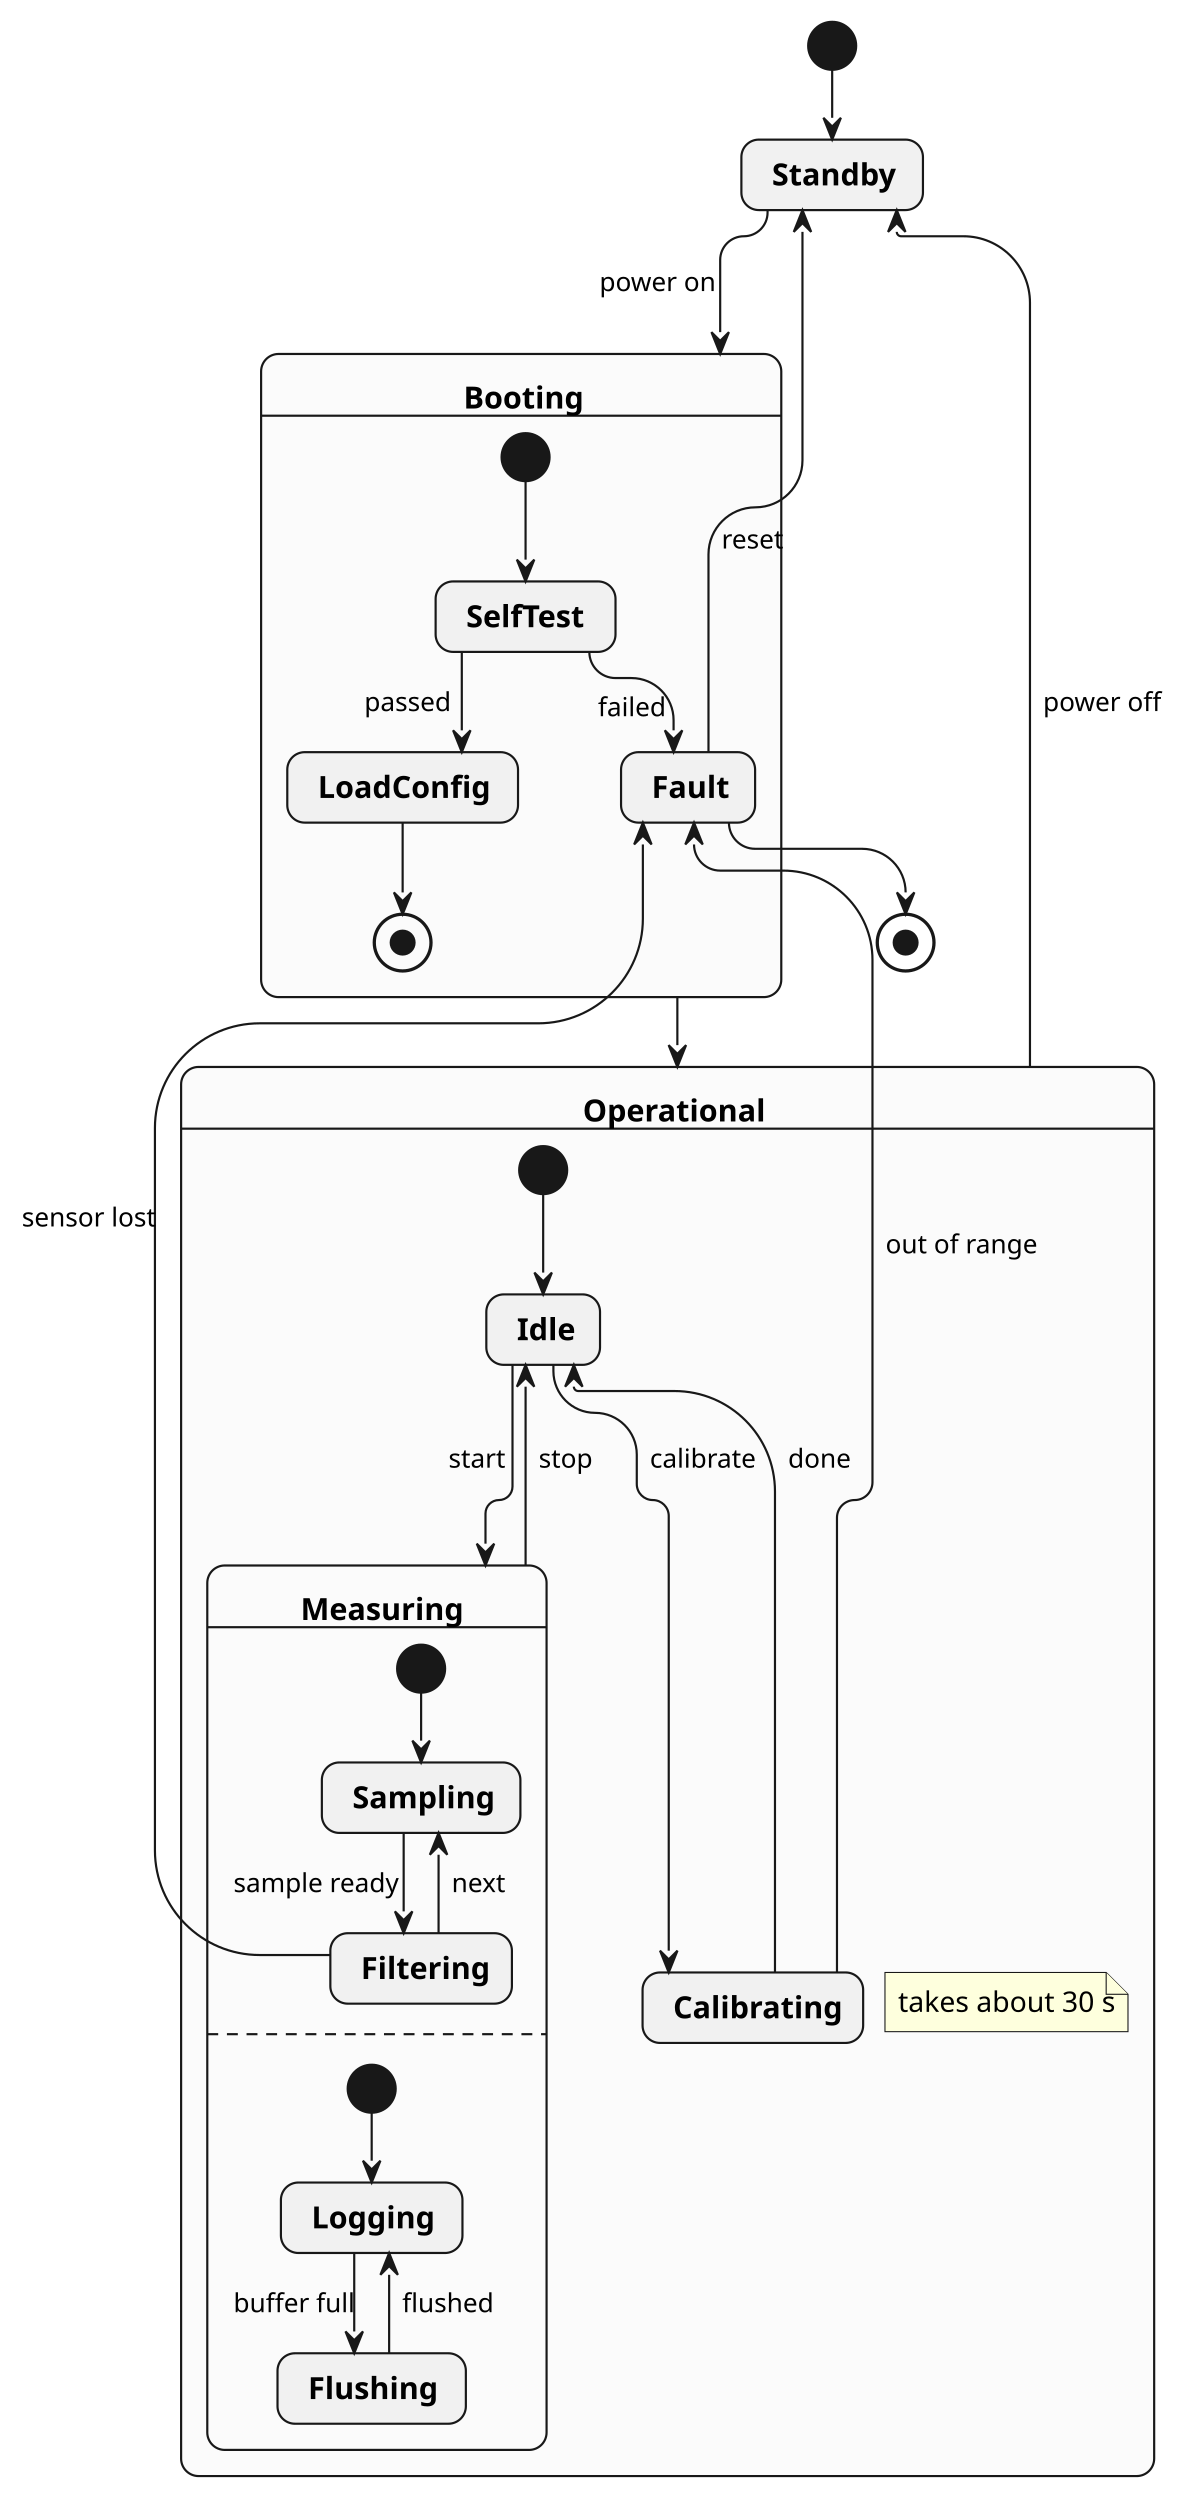
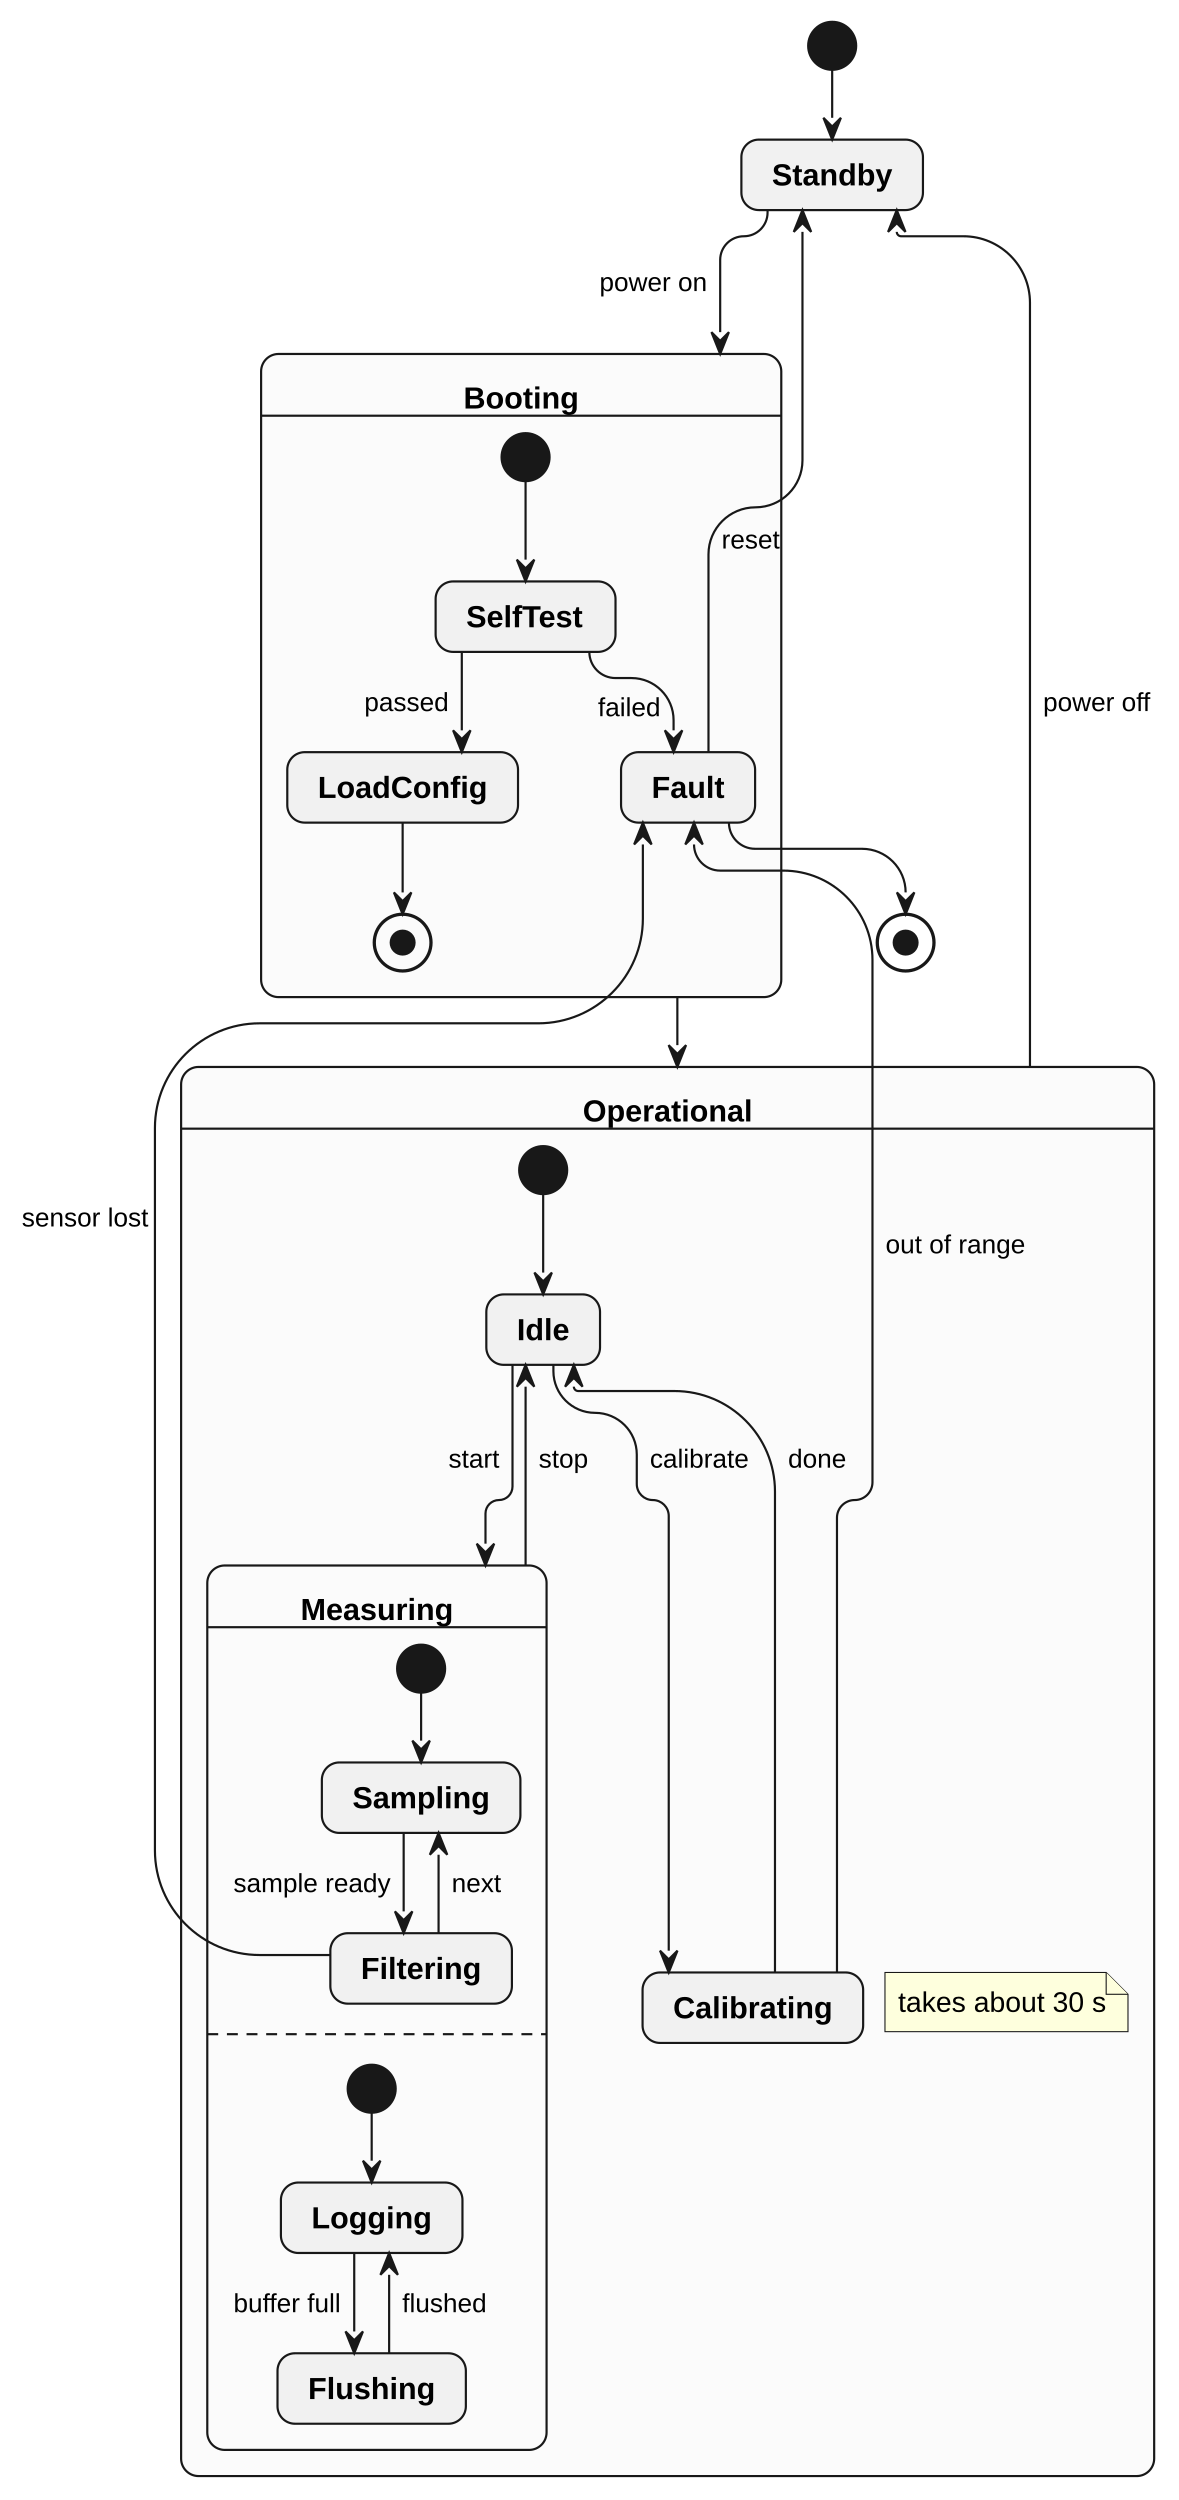
<svg xmlns="http://www.w3.org/2000/svg" width="540" height="1146" viewBox="0 0 540 1146">
  <g transform="translate(83.02,10)">
    <g>
      <ellipse cx="298.45" cy="11" rx="11" ry="11" fill="#181818" stroke="#181818" stroke-width="1" />
      <rect x="256.83" y="54" width="83.23" height="32.3" rx="8" ry="8" fill="#F1F1F1" stroke="#181818" stroke-width="1" />
      <rect x="36.67" y="152.26" width="238.45" height="294.82" rx="8" ry="8" fill="#FBFBFB" stroke="#181818" stroke-width="1" />
      <line x1="36.67" y1="180.56" x2="275.12" y2="180.56" fill="none" stroke="#181818" stroke-width="1" />
      <ellipse cx="157.9" cy="199.56" rx="11" ry="11" fill="#181818" stroke="#181818" stroke-width="1" />
      <rect x="116.67" y="256.53" width="82.46" height="32.3" rx="8" ry="8" fill="#F1F1F1" stroke="#181818" stroke-width="1" />
      <rect x="48.67" y="334.79" width="105.77" height="32.3" rx="8" ry="8" fill="#F1F1F1" stroke="#181818" stroke-width="1" />
      <rect x="201.67" y="334.79" width="61.45" height="32.3" rx="8" ry="8" fill="#F1F1F1" stroke="#181818" stroke-width="1" />
      <ellipse cx="101.55" cy="422.09" rx="13" ry="13" fill="none" stroke="#181818" stroke-width="1.5" />
      <ellipse cx="101.55" cy="422.09" rx="5.46" ry="5.46" fill="#181818" stroke="#181818" stroke-width="1" />
      <rect x="0" y="479.09" width="446.05" height="645.94" rx="8" ry="8" fill="#FBFBFB" stroke="#181818" stroke-width="1" />
      <line x1="0" y1="507.38" x2="446.05" y2="507.38" fill="none" stroke="#181818" stroke-width="1" />
      <ellipse cx="165.97" cy="526.38" rx="11" ry="11" fill="#181818" stroke="#181818" stroke-width="1" />
      <rect x="139.91" y="583.35" width="52.12" height="32.3" rx="8" ry="8" fill="#F1F1F1" stroke="#181818" stroke-width="1" />
      <rect x="12" y="707.62" width="155.53" height="405.42" rx="8" ry="8" fill="#FBFBFB" stroke="#181818" stroke-width="1" />
      <line x1="12" y1="735.91" x2="167.53" y2="735.91" fill="none" stroke="#181818" stroke-width="1" />
      <line x1="12" y1="922.47" x2="167.53" y2="922.47" fill="none" stroke="#181818" stroke-width="1" stroke-dasharray="5,4" />
      <ellipse cx="110.02" cy="754.91" rx="11" ry="11" fill="#181818" stroke="#181818" stroke-width="1" />
      <rect x="64.52" y="797.91" width="91.01" height="32.3" rx="8" ry="8" fill="#F1F1F1" stroke="#181818" stroke-width="1" />
      <rect x="68.41" y="876.18" width="83.23" height="32.3" rx="8" ry="8" fill="#F1F1F1" stroke="#181818" stroke-width="1" />
      <ellipse cx="87.36" cy="947.47" rx="11" ry="11" fill="#181818" stroke="#181818" stroke-width="1" />
      <rect x="45.75" y="990.47" width="83.22" height="32.3" rx="8" ry="8" fill="#F1F1F1" stroke="#181818" stroke-width="1" />
      <rect x="44.19" y="1068.74" width="86.34" height="32.3" rx="8" ry="8" fill="#F1F1F1" stroke="#181818" stroke-width="1" />
      <rect x="211.53" y="894.18" width="101.12" height="32.3" rx="8" ry="8" fill="#F1F1F1" stroke="#181818" stroke-width="1" />
      <ellipse cx="332.12" cy="422.09" rx="13" ry="13" fill="none" stroke="#181818" stroke-width="1.5" />
      <ellipse cx="332.12" cy="422.09" rx="5.46" ry="5.46" fill="#181818" stroke="#181818" stroke-width="1" />
    </g>
    <g id="lines">
      <polyline points="298.45,22 298.45,44" fill="none" stroke="#181818" stroke-width="1" />
      <path d="M268.83,86.3 L268.83,87.44 C268.83,93.43 263.97,98.3 257.97,98.3 L257.97,98.3 C251.97,98.3 247.11,103.16 247.11,109.16 L247.11,142.26" fill="none" stroke="#181818" stroke-width="1" />
      <polyline points="227.48,447.09 227.48,469.09" fill="none" stroke="#181818" stroke-width="1" />
      <path d="M389.12,479.09 L389.12,128.82 C389.12,111.96 375.45,98.3 358.59,98.3 L330.06,98.3 C328.96,98.3 328.06,97.4 328.06,96.3 L328.06,96.3" fill="none" stroke="#181818" stroke-width="1" />
      <path d="M68.41,886.18 L36,886.18 C9.49,886.18 -12,864.69 -12,838.18 L-12,507.09 C-12,480.58 9.49,459.09 36,459.09 L163.67,459.09 C190.18,459.09 211.67,437.6 211.67,411.09 L211.67,377.09" fill="none" stroke="#181818" stroke-width="1" />
      <path d="M300.65,894.18 L300.65,685.75 C300.65,681.26 304.29,677.62 308.79,677.62 L308.79,677.62 C313.28,677.62 316.92,673.97 316.92,669.48 L316.92,429.99 C316.92,407.4 298.61,389.09 276.02,389.09 L247.12,389.09 C240.49,389.09 235.12,383.72 235.12,377.09 L235.12,377.09" fill="none" stroke="#181818" stroke-width="1" />
      <path d="M241.75,334.79 L241.75,244.1 C241.75,232.2 251.39,222.56 263.29,222.56 L263.29,222.56 C275.19,222.56 284.83,212.92 284.83,201.02 L284.83,96.3" fill="none" stroke="#181818" stroke-width="1" />
      <path d="M251.12,367.09 L251.12,367.09 C251.12,373.72 256.49,379.09 263.12,379.09 L312.12,379.09 C323.16,379.09 332.12,388.04 332.12,399.09 L332.12,399.09" fill="none" stroke="#181818" stroke-width="1" />
      <polyline points="157.9,210.56 157.9,246.53" fill="none" stroke="#181818" stroke-width="1" />
      <polyline points="128.67,288.82 128.67,324.79" fill="none" stroke="#181818" stroke-width="1" />
      <path d="M187.13,288.82 L187.13,288.82 C187.13,295.45 192.5,300.82 199.13,300.82 L206.44,300.82 C217.1,300.82 225.75,309.47 225.75,320.14 L225.75,324.79" fill="none" stroke="#181818" stroke-width="1" />
      <polyline points="101.55,367.09 101.55,399.09" fill="none" stroke="#181818" stroke-width="1" />
      <polyline points="165.97,537.38 165.97,573.35" fill="none" stroke="#181818" stroke-width="1" />
      <path d="M151.91,615.65 L151.91,671.43 C151.91,674.84 149.14,677.62 145.72,677.62 L145.72,677.62 C142.3,677.62 139.53,680.39 139.53,683.81 L139.53,697.62" fill="none" stroke="#181818" stroke-width="1" />
      <polyline points="157.91,707.62 157.91,625.65" fill="none" stroke="#181818" stroke-width="1" />
      <path d="M170.66,615.65 L170.66,618.54 C170.66,629.09 179.22,637.65 189.77,637.65 L189.77,637.65 C200.33,637.65 208.88,646.2 208.88,656.76 L208.88,670.29 C208.88,674.34 212.16,677.62 216.21,677.62 L216.21,677.62 C220.25,677.62 223.53,680.89 223.53,684.94 L223.53,884.18" fill="none" stroke="#181818" stroke-width="1" />
      <path d="M272.23,894.18 L272.23,673.75 C272.23,648.29 251.59,627.65 226.13,627.65 L182.03,627.65 C180.93,627.65 180.03,626.75 180.03,625.65 L180.03,625.65" fill="none" stroke="#181818" stroke-width="1" />
      <polyline points="110.02,765.91 110.02,787.91" fill="none" stroke="#181818" stroke-width="1" />
      <polyline points="102.02,830.21 102.02,866.18" fill="none" stroke="#181818" stroke-width="1" />
      <polyline points="118.02,876.18 118.02,840.21" fill="none" stroke="#181818" stroke-width="1" />
      <polyline points="87.36,958.47 87.36,980.47" fill="none" stroke="#181818" stroke-width="1" />
      <polyline points="79.36,1022.77 79.36,1058.74" fill="none" stroke="#181818" stroke-width="1" />
      <polyline points="95.36,1068.74 95.36,1032.77" fill="none" stroke="#181818" stroke-width="1" />
      <polygon points="294.45,44 298.45,54 302.45,44 298.45,48" fill="#181818" stroke="#181818" stroke-width="1" />
      <polygon points="243.11,142.26 247.11,152.26 251.11,142.26 247.11,146.26" fill="#181818" stroke="#181818" stroke-width="1" />
      <polygon points="223.48,469.09 227.48,479.09 231.48,469.09 227.48,473.09" fill="#181818" stroke="#181818" stroke-width="1" />
      <polygon points="332.06,96.3 328.06,86.3 324.06,96.3 328.06,92.3" fill="#181818" stroke="#181818" stroke-width="1" />
      <polygon points="215.67,377.09 211.67,367.09 207.67,377.09 211.67,373.09" fill="#181818" stroke="#181818" stroke-width="1" />
      <polygon points="239.12,377.09 235.12,367.09 231.12,377.09 235.12,373.09" fill="#181818" stroke="#181818" stroke-width="1" />
      <polygon points="288.83,96.3 284.83,86.3 280.83,96.3 284.83,92.3" fill="#181818" stroke="#181818" stroke-width="1" />
      <polygon points="328.12,399.09 332.12,409.09 336.12,399.09 332.12,403.09" fill="#181818" stroke="#181818" stroke-width="1" />
      <polygon points="153.9,246.53 157.9,256.53 161.9,246.53 157.9,250.53" fill="#181818" stroke="#181818" stroke-width="1" />
      <polygon points="124.67,324.79 128.67,334.79 132.67,324.79 128.67,328.79" fill="#181818" stroke="#181818" stroke-width="1" />
      <polygon points="221.75,324.79 225.75,334.79 229.75,324.79 225.75,328.79" fill="#181818" stroke="#181818" stroke-width="1" />
      <polygon points="97.55,399.09 101.55,409.09 105.55,399.09 101.55,403.09" fill="#181818" stroke="#181818" stroke-width="1" />
      <polygon points="161.97,573.35 165.97,583.35 169.97,573.35 165.97,577.35" fill="#181818" stroke="#181818" stroke-width="1" />
      <polygon points="135.53,697.62 139.53,707.62 143.53,697.62 139.53,701.62" fill="#181818" stroke="#181818" stroke-width="1" />
      <polygon points="161.91,625.65 157.91,615.65 153.91,625.65 157.91,621.65" fill="#181818" stroke="#181818" stroke-width="1" />
      <polygon points="219.53,884.18 223.53,894.18 227.53,884.18 223.53,888.18" fill="#181818" stroke="#181818" stroke-width="1" />
      <polygon points="184.03,625.65 180.03,615.65 176.03,625.65 180.03,621.65" fill="#181818" stroke="#181818" stroke-width="1" />
      <polygon points="106.02,787.91 110.02,797.91 114.02,787.91 110.02,791.91" fill="#181818" stroke="#181818" stroke-width="1" />
      <polygon points="98.02,866.18 102.02,876.18 106.02,866.18 102.02,870.18" fill="#181818" stroke="#181818" stroke-width="1" />
      <polygon points="122.02,840.21 118.02,830.21 114.02,840.21 118.02,836.21" fill="#181818" stroke="#181818" stroke-width="1" />
      <polygon points="83.36,980.47 87.36,990.47 91.36,980.47 87.36,984.47" fill="#181818" stroke="#181818" stroke-width="1" />
      <polygon points="75.36,1058.74 79.36,1068.74 83.36,1058.74 79.36,1062.74" fill="#181818" stroke="#181818" stroke-width="1" />
      <polygon points="99.36,1032.77 95.36,1022.77 91.36,1032.77 95.36,1028.77" fill="#181818" stroke="#181818" stroke-width="1" />
    </g>
    <g>
      <path d="M322.65,894.18 L322.65,921.31 L434.05,921.31 L434.05,904.18 L424.05,894.18 Z" fill="#FEFFDD" stroke="#181818" stroke-width="0.5" />
      <path d="M424.05,894.18 L424.05,904.18 L434.05,904.18" fill="#FEFFDD" stroke="#181818" stroke-width="0.5" />
-       <text font-family="sans-serif" xml:space="preserve">
+       <text font-family="Arial, Liberation Sans, Arimo, Helvetica, sans-serif" xml:space="preserve">
        <tspan x="270.83" y="74.99" font-size="14" fill="#000000" font-weight="bold" textLength="55.23" lengthAdjust="spacing">Standby</tspan>
      </text>
-       <text font-family="sans-serif" xml:space="preserve">
+       <text font-family="Arial, Liberation Sans, Arimo, Helvetica, sans-serif" xml:space="preserve">
        <tspan x="129.45" y="177.26" font-size="14" fill="#000000" font-weight="bold" textLength="52.88" lengthAdjust="spacing">Booting</tspan>
      </text>
-       <text font-family="sans-serif" xml:space="preserve">
+       <text font-family="Arial, Liberation Sans, Arimo, Helvetica, sans-serif" xml:space="preserve">
        <tspan x="130.67" y="277.52" font-size="14" fill="#000000" font-weight="bold" textLength="54.46" lengthAdjust="spacing">SelfTest</tspan>
      </text>
-       <text font-family="sans-serif" xml:space="preserve">
+       <text font-family="Arial, Liberation Sans, Arimo, Helvetica, sans-serif" xml:space="preserve">
        <tspan x="62.67" y="355.78" font-size="14" fill="#000000" font-weight="bold" textLength="77.77" lengthAdjust="spacing">LoadConfig</tspan>
      </text>
-       <text font-family="sans-serif" xml:space="preserve">
+       <text font-family="Arial, Liberation Sans, Arimo, Helvetica, sans-serif" xml:space="preserve">
        <tspan x="215.67" y="355.78" font-size="14" fill="#000000" font-weight="bold" textLength="33.45" lengthAdjust="spacing">Fault</tspan>
      </text>
-       <text font-family="sans-serif" xml:space="preserve">
+       <text font-family="Arial, Liberation Sans, Arimo, Helvetica, sans-serif" xml:space="preserve">
        <tspan x="83.98" y="315.96" font-size="12" fill="#000000" textLength="38.69" lengthAdjust="spacing">passed</tspan>
      </text>
-       <text font-family="sans-serif" xml:space="preserve">
+       <text font-family="Arial, Liberation Sans, Arimo, Helvetica, sans-serif" xml:space="preserve">
        <tspan x="191.07" y="318.31" font-size="12" fill="#000000" textLength="28.68" lengthAdjust="spacing">failed</tspan>
      </text>
-       <text font-family="sans-serif" xml:space="preserve">
+       <text font-family="Arial, Liberation Sans, Arimo, Helvetica, sans-serif" xml:space="preserve">
        <tspan x="184.12" y="504.08" font-size="14" fill="#000000" font-weight="bold" textLength="77.8" lengthAdjust="spacing">Operational</tspan>
      </text>
-       <text font-family="sans-serif" xml:space="preserve">
+       <text font-family="Arial, Liberation Sans, Arimo, Helvetica, sans-serif" xml:space="preserve">
        <tspan x="153.91" y="604.34" font-size="14" fill="#000000" font-weight="bold" textLength="24.12" lengthAdjust="spacing">Idle</tspan>
      </text>
-       <text font-family="sans-serif" xml:space="preserve">
+       <text font-family="Arial, Liberation Sans, Arimo, Helvetica, sans-serif" xml:space="preserve">
        <tspan x="54.76" y="732.61" font-size="14" fill="#000000" font-weight="bold" textLength="70.01" lengthAdjust="spacing">Measuring</tspan>
      </text>
-       <text font-family="sans-serif" xml:space="preserve">
+       <text font-family="Arial, Liberation Sans, Arimo, Helvetica, sans-serif" xml:space="preserve">
        <tspan x="78.52" y="818.9" font-size="14" fill="#000000" font-weight="bold" textLength="63.01" lengthAdjust="spacing">Sampling</tspan>
      </text>
-       <text font-family="sans-serif" xml:space="preserve">
+       <text font-family="Arial, Liberation Sans, Arimo, Helvetica, sans-serif" xml:space="preserve">
        <tspan x="82.41" y="897.17" font-size="14" fill="#000000" font-weight="bold" textLength="55.23" lengthAdjust="spacing">Filtering</tspan>
      </text>
-       <text font-family="sans-serif" xml:space="preserve">
+       <text font-family="Arial, Liberation Sans, Arimo, Helvetica, sans-serif" xml:space="preserve">
        <tspan x="24" y="857.34" font-size="12" fill="#000000" textLength="72.02" lengthAdjust="spacing">sample ready</tspan>
      </text>
-       <text font-family="sans-serif" xml:space="preserve">
+       <text font-family="Arial, Liberation Sans, Arimo, Helvetica, sans-serif" xml:space="preserve">
        <tspan x="124.02" y="857.34" font-size="12" fill="#000000" textLength="22.68" lengthAdjust="spacing">next</tspan>
      </text>
-       <text font-family="sans-serif" xml:space="preserve">
+       <text font-family="Arial, Liberation Sans, Arimo, Helvetica, sans-serif" xml:space="preserve">
        <tspan x="59.75" y="1011.46" font-size="14" fill="#000000" font-weight="bold" textLength="55.22" lengthAdjust="spacing">Logging</tspan>
      </text>
-       <text font-family="sans-serif" xml:space="preserve">
+       <text font-family="Arial, Liberation Sans, Arimo, Helvetica, sans-serif" xml:space="preserve">
        <tspan x="58.19" y="1089.73" font-size="14" fill="#000000" font-weight="bold" textLength="58.34" lengthAdjust="spacing">Flushing</tspan>
      </text>
-       <text font-family="sans-serif" xml:space="preserve">
+       <text font-family="Arial, Liberation Sans, Arimo, Helvetica, sans-serif" xml:space="preserve">
        <tspan x="24" y="1049.9" font-size="12" fill="#000000" textLength="49.36" lengthAdjust="spacing">buffer full</tspan>
      </text>
-       <text font-family="sans-serif" xml:space="preserve">
+       <text font-family="Arial, Liberation Sans, Arimo, Helvetica, sans-serif" xml:space="preserve">
        <tspan x="101.36" y="1049.9" font-size="12" fill="#000000" textLength="38.69" lengthAdjust="spacing">flushed</tspan>
      </text>
-       <text font-family="sans-serif" xml:space="preserve">
+       <text font-family="Arial, Liberation Sans, Arimo, Helvetica, sans-serif" xml:space="preserve">
        <tspan x="225.53" y="915.17" font-size="14" fill="#000000" font-weight="bold" textLength="73.12" lengthAdjust="spacing">Calibrating</tspan>
      </text>
-       <text font-family="sans-serif" xml:space="preserve">
+       <text font-family="Arial, Liberation Sans, Arimo, Helvetica, sans-serif" xml:space="preserve">
        <tspan x="122.57" y="662.78" font-size="12" fill="#000000" textLength="23.34" lengthAdjust="spacing">start</tspan>
      </text>
-       <text font-family="sans-serif" xml:space="preserve">
+       <text font-family="Arial, Liberation Sans, Arimo, Helvetica, sans-serif" xml:space="preserve">
        <tspan x="163.91" y="662.78" font-size="12" fill="#000000" textLength="22.68" lengthAdjust="spacing">stop</tspan>
      </text>
-       <text font-family="sans-serif" xml:space="preserve">
+       <text font-family="Arial, Liberation Sans, Arimo, Helvetica, sans-serif" xml:space="preserve">
        <tspan x="214.88" y="662.78" font-size="12" fill="#000000" textLength="45.35" lengthAdjust="spacing">calibrate</tspan>
      </text>
-       <text font-family="sans-serif" xml:space="preserve">
+       <text font-family="Arial, Liberation Sans, Arimo, Helvetica, sans-serif" xml:space="preserve">
        <tspan x="278.23" y="662.78" font-size="12" fill="#000000" textLength="26.69" lengthAdjust="spacing">done</tspan>
      </text>
-       <text font-family="sans-serif" xml:space="preserve">
+       <text font-family="Arial, Liberation Sans, Arimo, Helvetica, sans-serif" xml:space="preserve">
        <tspan x="328.65" y="912.24" font-size="13" fill="#000000" textLength="95.39" lengthAdjust="spacing">takes about 30 s</tspan>
      </text>
-       <text font-family="sans-serif" xml:space="preserve">
+       <text font-family="Arial, Liberation Sans, Arimo, Helvetica, sans-serif" xml:space="preserve">
        <tspan x="191.76" y="123.43" font-size="12" fill="#000000" textLength="49.36" lengthAdjust="spacing">power on</tspan>
      </text>
-       <text font-family="sans-serif" xml:space="preserve">
+       <text font-family="Arial, Liberation Sans, Arimo, Helvetica, sans-serif" xml:space="preserve">
        <tspan x="395.12" y="315.96" font-size="12" fill="#000000" textLength="49.36" lengthAdjust="spacing">power off</tspan>
      </text>
-       <text font-family="sans-serif" xml:space="preserve">
+       <text font-family="Arial, Liberation Sans, Arimo, Helvetica, sans-serif" xml:space="preserve">
        <tspan x="-73.02" y="552.22" font-size="12" fill="#000000" textLength="58.02" lengthAdjust="spacing">sensor lost</tspan>
      </text>
-       <text font-family="sans-serif" xml:space="preserve">
+       <text font-family="Arial, Liberation Sans, Arimo, Helvetica, sans-serif" xml:space="preserve">
        <tspan x="322.92" y="564.52" font-size="12" fill="#000000" textLength="64.04" lengthAdjust="spacing">out of range</tspan>
      </text>
-       <text font-family="sans-serif" xml:space="preserve">
+       <text font-family="Arial, Liberation Sans, Arimo, Helvetica, sans-serif" xml:space="preserve">
        <tspan x="247.75" y="241.44" font-size="12" fill="#000000" textLength="26.68" lengthAdjust="spacing">reset</tspan>
      </text>
    </g>
  </g>
</svg>
